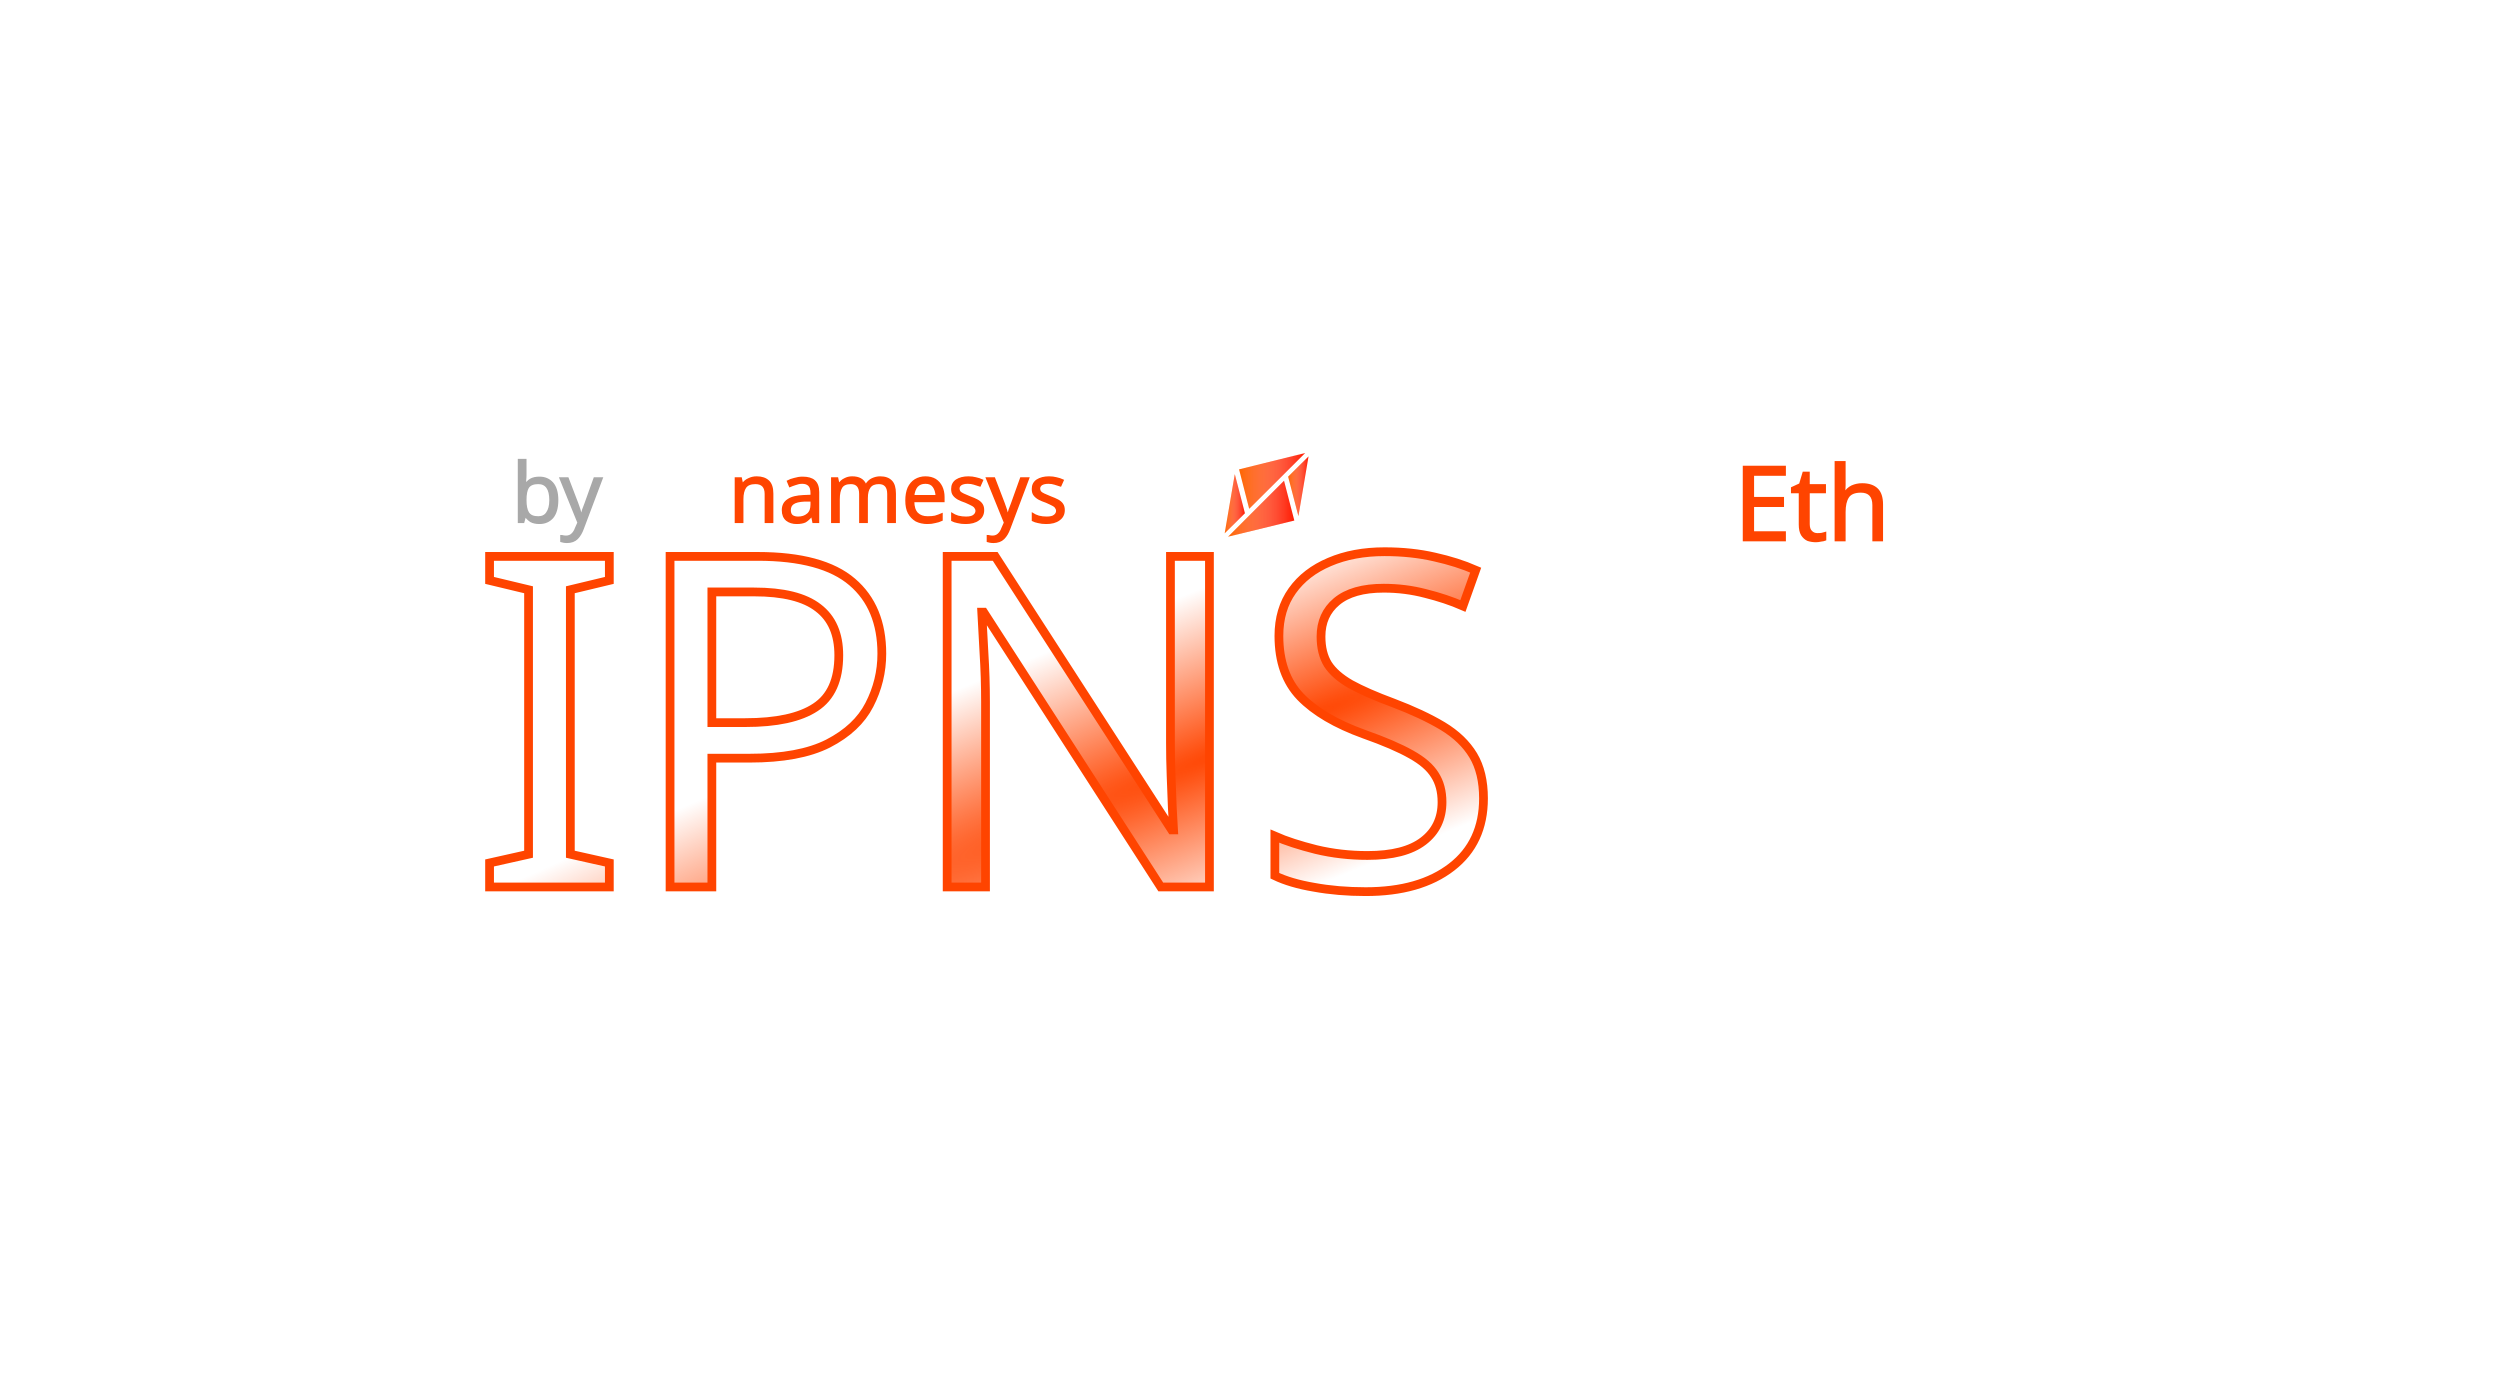
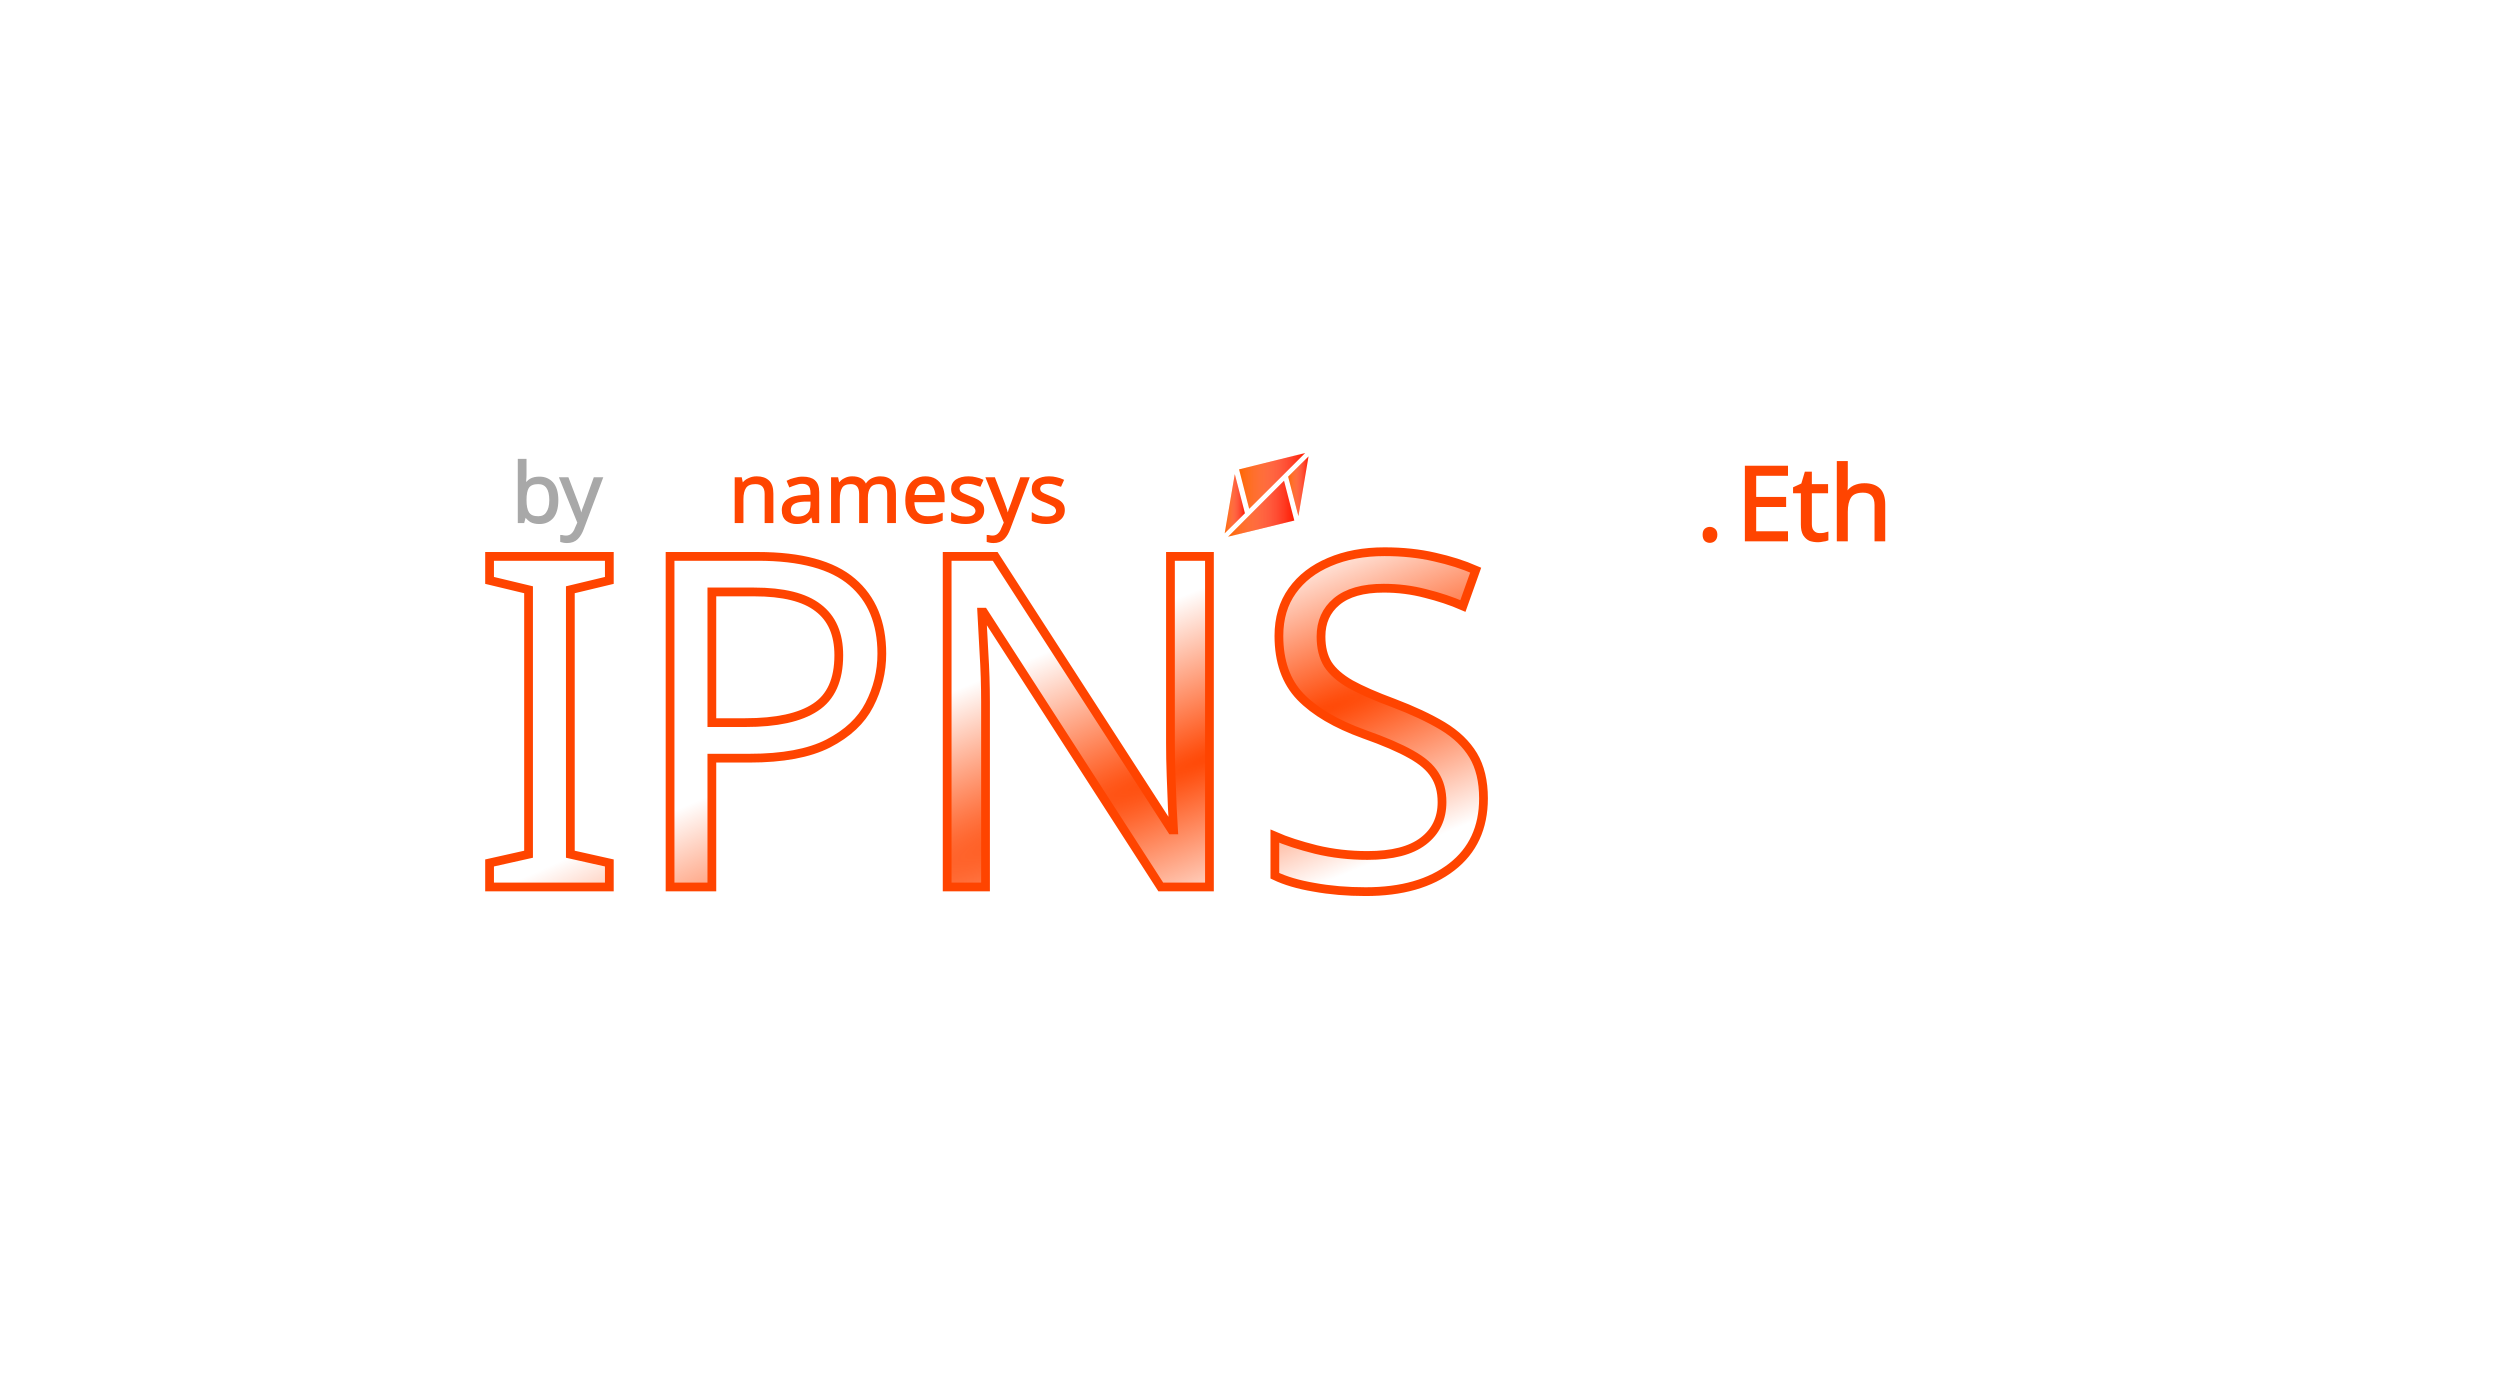
<svg xmlns="http://www.w3.org/2000/svg" xmlns:xlink="http://www.w3.org/1999/xlink" width="125.253mm" height="69.264mm" viewBox="0 0 125.253 69.264" version="1.1" id="svg6">
  <defs id="defs2">
    <linearGradient id="linearGradient982">
      <stop style="stop-color:#ff4400;stop-opacity:1;" offset="0" id="stop978" />
      <stop style="stop-color:#ff4400;stop-opacity:0;" offset="1" id="stop980" />
    </linearGradient>
    <linearGradient id="linearGradient1059">
      <stop style="stop-color:#000000;stop-opacity:1;" offset="0" id="stop1055" />
      <stop style="stop-color:#000000;stop-opacity:0;" offset="1" id="stop1057" />
    </linearGradient>
    <rect x="136.861" y="168.484" width="23.687" height="7.896" id="rect1202" />
    <linearGradient id="linearGradient1005">
      <stop style="stop-color:#000000;stop-opacity:1;" offset="0" id="stop1001" />
      <stop style="stop-color:#000000;stop-opacity:0;" offset="1" id="stop1003" />
    </linearGradient>
    <marker style="overflow:visible" id="Arrow2Mstart" refX="0" refY="0" orient="auto">
      <path transform="scale(0.6)" d="M 8.719,4.034 -2.207,0.016 8.719,-4.002 c -1.745,2.372 -1.735,5.617 -6e-7,8.035 z" style="fill:context-stroke;fill-rule:evenodd;stroke-width:0.625;stroke-linejoin:round" id="path1120" />
    </marker>
    <marker style="overflow:visible" id="Arrow2Lend" refX="0" refY="0" orient="auto">
      <path transform="matrix(-1.1,0,0,-1.1,-1.1,0)" d="M 8.719,4.034 -2.207,0.016 8.719,-4.002 c -1.745,2.372 -1.735,5.617 -6e-7,8.035 z" style="fill:context-stroke;fill-rule:evenodd;stroke-width:0.625;stroke-linejoin:round" id="path1117" />
    </marker>
    <marker style="overflow:visible" id="TriangleOutL" refX="0" refY="0" orient="auto">
      <path transform="scale(0.8)" style="fill:context-stroke;fill-rule:evenodd;stroke:context-stroke;stroke-width:1pt" d="M 5.77,0 -2.88,5 V -5 Z" id="path1238" />
    </marker>
    <marker style="overflow:visible" id="TriangleOutL-4" refX="0" refY="0" orient="auto">
      <path transform="scale(0.8)" style="fill:context-stroke;fill-rule:evenodd;stroke:context-stroke;stroke-width:1pt" d="M 5.77,0 -2.88,5 V -5 Z" id="path1238-7" />
    </marker>
    <marker style="overflow:visible" id="TriangleOutL-8" refX="0" refY="0" orient="auto">
      <path transform="scale(0.8)" style="fill:context-stroke;fill-rule:evenodd;stroke:context-stroke;stroke-width:1pt" d="M 5.77,0 -2.88,5 V -5 Z" id="path1238-3" />
    </marker>
    <marker style="overflow:visible" id="TriangleOutL-4-2" refX="0" refY="0" orient="auto">
      <path transform="scale(0.8)" style="fill:context-stroke;fill-rule:evenodd;stroke:context-stroke;stroke-width:1pt" d="M 5.77,0 -2.88,5 V -5 Z" id="path1238-7-8" />
    </marker>
    <linearGradient xlink:href="#linearGradient1005" id="linearGradient1007" x1="88.406" y1="45.401" x2="98.212" y2="45.401" gradientUnits="userSpaceOnUse" />
    <linearGradient xlink:href="#linearGradient1059" id="linearGradient1061" x1="86.907" y1="237.228" x2="177.445" y2="237.228" gradientUnits="userSpaceOnUse" />
    <clipPath clipPathUnits="userSpaceOnUse" id="clipPath35788">
      <g id="g35828" transform="matrix(1.421117,-0.1230152,0.1230152,1.421117,-808.5491,206.9635)" style="fill:#ff7e00;fill-opacity:1;stroke:#ff4700;stroke-width:1;stroke-linecap:round;stroke-linejoin:round;stroke-miterlimit:4;stroke-dasharray:none;stroke-opacity:1">
        <g id="g35826" style="fill:#ff7e00;fill-opacity:1;stroke:#ff4700;stroke-width:1;stroke-linecap:round;stroke-linejoin:round;stroke-miterlimit:4;stroke-dasharray:none;stroke-opacity:1">
          <text xml:space="preserve" style="font-size:63.143px;line-height:1.25;font-family:Palatino;-inkscape-font-specification:Palatino;font-variant-ligatures:none;text-align:center;letter-spacing:-1.759px;text-anchor:middle;fill:#ff7e00;fill-opacity:1;stroke:#ff4700;stroke-width:1;stroke-linecap:round;stroke-linejoin:round;stroke-miterlimit:4;stroke-dasharray:none;stroke-opacity:1" x="128.383" y="164.957" id="text35792" transform="scale(0.9657041,1.035514)">
            <tspan id="tspan35790" x="127.504" y="164.957" style="font-style:normal;font-variant:normal;font-weight:normal;font-stretch:normal;font-family:'NGC 292';-inkscape-font-specification:'NGC 292, ';fill:#ff7e00;fill-opacity:1;stroke:#ff4700;stroke-width:1;stroke-linecap:round;stroke-linejoin:round;stroke-miterlimit:4;stroke-dasharray:none;stroke-opacity:1">C</tspan>
          </text>
          <text xml:space="preserve" style="font-size:63.143px;line-height:1.25;font-family:Palatino;-inkscape-font-specification:Palatino;font-variant-ligatures:none;text-align:center;letter-spacing:-1.759px;text-anchor:middle;fill:#ff7e00;fill-opacity:1;stroke:#ff4700;stroke-width:1;stroke-linecap:round;stroke-linejoin:round;stroke-miterlimit:4;stroke-dasharray:none;stroke-opacity:1" x="177.368" y="164.957" id="text35796" transform="scale(0.9657041,1.035514)">
            <tspan id="tspan35794" x="176.488" y="164.957" style="font-style:normal;font-variant:normal;font-weight:normal;font-stretch:normal;font-family:'NGC 292';-inkscape-font-specification:'NGC 292, ';fill:#ff7e00;fill-opacity:1;stroke:#ff4700;stroke-width:1;stroke-linecap:round;stroke-linejoin:round;stroke-miterlimit:4;stroke-dasharray:none;stroke-opacity:1">C</tspan>
          </text>
          <text xml:space="preserve" style="font-size:63.143px;line-height:1.25;font-family:Palatino;-inkscape-font-specification:Palatino;font-variant-ligatures:none;text-align:center;letter-spacing:-1.759px;text-anchor:middle;fill:#ff7e00;fill-opacity:1;stroke:#ff4700;stroke-width:1;stroke-linecap:round;stroke-linejoin:round;stroke-miterlimit:4;stroke-dasharray:none;stroke-opacity:1" x="226.352" y="164.957" id="text35800" transform="scale(0.9657041,1.035514)">
            <tspan id="tspan35798" x="225.473" y="164.957" style="font-style:normal;font-variant:normal;font-weight:normal;font-stretch:normal;font-family:'NGC 292';-inkscape-font-specification:'NGC 292, ';fill:#ff7e00;fill-opacity:1;stroke:#ff4700;stroke-width:1;stroke-linecap:round;stroke-linejoin:round;stroke-miterlimit:4;stroke-dasharray:none;stroke-opacity:1">I</tspan>
          </text>
          <text xml:space="preserve" style="font-size:63.143px;line-height:1.25;font-family:Palatino;-inkscape-font-specification:Palatino;font-variant-ligatures:none;text-align:center;letter-spacing:-1.759px;text-anchor:middle;fill:#ff7e00;fill-opacity:1;stroke:#ff4700;stroke-width:1;stroke-linecap:round;stroke-linejoin:round;stroke-miterlimit:4;stroke-dasharray:none;stroke-opacity:1" x="275.364" y="164.8" id="text35804" transform="scale(0.9657041,1.035514)">
            <tspan id="tspan35802" x="274.484" y="164.8" style="font-style:normal;font-variant:normal;font-weight:normal;font-stretch:normal;font-family:'NGC 292';-inkscape-font-specification:'NGC 292, ';fill:#ff7e00;fill-opacity:1;stroke:#ff4700;stroke-width:1;stroke-linecap:round;stroke-linejoin:round;stroke-miterlimit:4;stroke-dasharray:none;stroke-opacity:1">P</tspan>
          </text>
          <text xml:space="preserve" style="font-size:63.143px;line-height:1.25;font-family:Palatino;-inkscape-font-specification:Palatino;font-variant-ligatures:none;text-align:center;letter-spacing:-1.759px;text-anchor:middle;fill:#ff7e00;fill-opacity:1;stroke:#ff4700;stroke-width:1;stroke-linecap:round;stroke-linejoin:round;stroke-miterlimit:4;stroke-dasharray:none;stroke-opacity:1" x="324.37" y="164.957" id="text35808" transform="scale(0.9657041,1.035514)">
            <tspan id="tspan35806" x="323.49" y="164.957" style="font-style:normal;font-variant:normal;font-weight:normal;font-stretch:normal;font-family:'NGC 292';-inkscape-font-specification:'NGC 292, ';fill:#ff7e00;fill-opacity:1;stroke:#ff4700;stroke-width:1;stroke-linecap:round;stroke-linejoin:round;stroke-miterlimit:4;stroke-dasharray:none;stroke-opacity:1">2</tspan>
          </text>
          <text xml:space="preserve" style="font-size:63.143px;line-height:1.25;font-family:Palatino;-inkscape-font-specification:Palatino;font-variant-ligatures:none;text-align:center;letter-spacing:-1.759px;text-anchor:middle;fill:#ff7e00;fill-opacity:1;stroke:#ff4700;stroke-width:1;stroke-linecap:round;stroke-linejoin:round;stroke-miterlimit:4;stroke-dasharray:none;stroke-opacity:1" x="226.352" y="72.139" id="text35812" transform="scale(0.9657041,1.035514)">
            <tspan id="tspan35810" x="225.473" y="72.139" style="font-style:normal;font-variant:normal;font-weight:normal;font-stretch:normal;font-family:'NGC 292';-inkscape-font-specification:'NGC 292, ';fill:#ff7e00;fill-opacity:1;stroke:#ff4700;stroke-width:1;stroke-linecap:round;stroke-linejoin:round;stroke-miterlimit:4;stroke-dasharray:none;stroke-opacity:1">C</tspan>
          </text>
          <text xml:space="preserve" style="font-size:63.143px;line-height:1.25;font-family:Palatino;-inkscape-font-specification:Palatino;font-variant-ligatures:none;text-align:center;letter-spacing:-1.759px;text-anchor:middle;fill:#ff7e00;fill-opacity:1;stroke:#ff4700;stroke-width:1;stroke-linecap:round;stroke-linejoin:round;stroke-miterlimit:4;stroke-dasharray:none;stroke-opacity:1" x="226.352" y="118.583" id="text35816" transform="scale(0.9657041,1.035514)">
            <tspan id="tspan35814" x="225.473" y="118.583" style="font-style:normal;font-variant:normal;font-weight:normal;font-stretch:normal;font-family:'NGC 292';-inkscape-font-specification:'NGC 292, ';fill:#ff7e00;fill-opacity:1;stroke:#ff4700;stroke-width:1;stroke-linecap:round;stroke-linejoin:round;stroke-miterlimit:4;stroke-dasharray:none;stroke-opacity:1">C</tspan>
          </text>
          <text xml:space="preserve" style="font-size:63.143px;line-height:1.25;font-family:Palatino;-inkscape-font-specification:Palatino;font-variant-ligatures:none;text-align:center;letter-spacing:-1.759px;text-anchor:middle;fill:#ff7e00;fill-opacity:1;stroke:#ff4700;stroke-width:1;stroke-linecap:round;stroke-linejoin:round;stroke-miterlimit:4;stroke-dasharray:none;stroke-opacity:1" x="226.379" y="211.142" id="text35820" transform="scale(0.9657041,1.035514)">
            <tspan id="tspan35818" x="225.5" y="211.142" style="font-style:normal;font-variant:normal;font-weight:normal;font-stretch:normal;font-family:'NGC 292';-inkscape-font-specification:'NGC 292, ';fill:#ff7e00;fill-opacity:1;stroke:#ff4700;stroke-width:1;stroke-linecap:round;stroke-linejoin:round;stroke-miterlimit:4;stroke-dasharray:none;stroke-opacity:1">P</tspan>
          </text>
          <text xml:space="preserve" style="font-size:63.143px;line-height:1.25;font-family:Palatino;-inkscape-font-specification:Palatino;font-variant-ligatures:none;text-align:center;letter-spacing:-1.759px;text-anchor:middle;fill:#ff7e00;fill-opacity:1;stroke:#ff4700;stroke-width:1;stroke-linecap:round;stroke-linejoin:round;stroke-miterlimit:4;stroke-dasharray:none;stroke-opacity:1" x="226.4" y="256.892" id="text35824" transform="scale(0.9657041,1.035514)">
            <tspan id="tspan35822" x="225.521" y="256.892" style="font-style:normal;font-variant:normal;font-weight:normal;font-stretch:normal;font-family:'NGC 292';-inkscape-font-specification:'NGC 292, ';fill:#ff7e00;fill-opacity:1;stroke:#ff4700;stroke-width:1;stroke-linecap:round;stroke-linejoin:round;stroke-miterlimit:4;stroke-dasharray:none;stroke-opacity:1">2</tspan>
          </text>
        </g>
      </g>
    </clipPath>
    <linearGradient xlink:href="#linearGradient1683" id="linearGradient1685" x1="135.837" y1="169.51" x2="164.278" y2="169.51" gradientUnits="userSpaceOnUse" gradientTransform="matrix(2.7904655e30,0,0,0,-5.4295558e32,20)" />
    <linearGradient id="linearGradient1683">
      <stop style="stop-color:#ff6500;stop-opacity:1;" offset="0" id="stop1679" />
      <stop style="stop-color:#ff6500;stop-opacity:0;" offset="1" id="stop1681" />
    </linearGradient>
    <linearGradient xlink:href="#linearGradient1683" id="linearGradient1687" x1="156.045" y1="138.172" x2="248.852" y2="138.172" gradientUnits="userSpaceOnUse" gradientTransform="matrix(2.7904655e30,0,0,0,-5.4295558e32,20)" />
    <linearGradient xlink:href="#linearGradient1683" id="linearGradient1689" x1="140.577" y1="176.339" x2="233.634" y2="176.339" gradientUnits="userSpaceOnUse" gradientTransform="matrix(2.7904655e30,0,0,0,-5.4295558e32,20)" />
    <linearGradient xlink:href="#linearGradient1683" id="linearGradient1691" x1="224.902" y1="145.488" x2="253.592" y2="145.488" gradientUnits="userSpaceOnUse" spreadMethod="reflect" gradientTransform="matrix(2.7904655e30,0,0,0,-5.4295558e32,20)" />
    <linearGradient xlink:href="#linearGradient1928" id="linearGradient1916" x1="219.164" y1="233.649" x2="247.605" y2="233.649" gradientUnits="userSpaceOnUse" gradientTransform="matrix(2.7904655e30,0,0,0,-7.7547576e32,20)" />
    <linearGradient id="linearGradient1928">
      <stop style="stop-color:#ff1a00;stop-opacity:0;" offset="0" id="stop1926" />
      <stop style="stop-color:#ff1a00;stop-opacity:1;" offset="1" id="stop1924" />
    </linearGradient>
    <linearGradient xlink:href="#linearGradient1928" id="linearGradient1918" x1="239.372" y1="202.311" x2="332.179" y2="202.311" gradientUnits="userSpaceOnUse" gradientTransform="matrix(2.7904655e30,0,0,0,-7.7547576e32,20)" />
    <linearGradient xlink:href="#linearGradient1928" id="linearGradient1920" x1="223.904" y1="240.478" x2="316.96" y2="240.478" gradientUnits="userSpaceOnUse" gradientTransform="matrix(2.7904655e30,0,0,0,-7.7547576e32,20)" />
    <linearGradient xlink:href="#linearGradient1928" id="linearGradient1922" x1="308.229" y1="209.627" x2="336.919" y2="209.627" gradientUnits="userSpaceOnUse" gradientTransform="matrix(2.7904655e30,0,0,0,-7.7547576e32,20)" />
    <linearGradient xlink:href="#linearGradient1683" id="linearGradient1685-5" x1="135.837" y1="169.51" x2="164.278" y2="169.51" gradientUnits="userSpaceOnUse" gradientTransform="matrix(2.193452,0,0,2.243876,-242.6321,-391.9656)" />
    <linearGradient xlink:href="#linearGradient1683" id="linearGradient1687-1" x1="156.045" y1="138.172" x2="248.852" y2="138.172" gradientUnits="userSpaceOnUse" gradientTransform="matrix(2.193452,0,0,2.243876,-242.6321,-391.9656)" />
    <linearGradient xlink:href="#linearGradient1683" id="linearGradient1689-9" x1="140.577" y1="176.339" x2="233.634" y2="176.339" gradientUnits="userSpaceOnUse" gradientTransform="matrix(2.193452,0,0,2.243876,-242.6321,-391.9656)" />
    <linearGradient xlink:href="#linearGradient1683" id="linearGradient1691-4" x1="224.902" y1="145.488" x2="253.592" y2="145.488" gradientUnits="userSpaceOnUse" spreadMethod="reflect" gradientTransform="matrix(2.193452,0,0,2.243876,-242.6321,-391.9656)" />
    <linearGradient xlink:href="#linearGradient1928" id="linearGradient1916-2" x1="219.164" y1="233.649" x2="247.605" y2="233.649" gradientUnits="userSpaceOnUse" gradientTransform="matrix(2.193452,0,0,2.243876,-425.4052,-535.8857)" />
    <linearGradient xlink:href="#linearGradient1928" id="linearGradient1918-0" x1="239.372" y1="202.311" x2="332.179" y2="202.311" gradientUnits="userSpaceOnUse" gradientTransform="matrix(2.193452,0,0,2.243876,-425.4052,-535.8857)" />
    <linearGradient xlink:href="#linearGradient1928" id="linearGradient1920-9" x1="223.904" y1="240.478" x2="316.96" y2="240.478" gradientUnits="userSpaceOnUse" gradientTransform="matrix(2.193452,0,0,2.243876,-425.4052,-535.8857)" />
    <linearGradient xlink:href="#linearGradient1928" id="linearGradient1922-6" x1="308.229" y1="209.627" x2="336.919" y2="209.627" gradientUnits="userSpaceOnUse" gradientTransform="matrix(2.193452,0,0,2.243876,-425.4052,-535.8857)" />
    <radialGradient xlink:href="#linearGradient982" id="radialGradient986" cx="-1625.562" cy="97.812" fx="-1625.562" fy="97.812" r="36.549" gradientTransform="matrix(2.479462,-1.010854,0.08253421,0.2024432,2396.885,-1565.195)" gradientUnits="userSpaceOnUse" />
  </defs>
  <g id="layer1" transform="translate(1688.989,-61.02651)">
    <text xml:space="preserve" id="text1200" style="font-size:4.233px;line-height:1.25;font-family:Palatino;-inkscape-font-specification:Palatino;font-variant-ligatures:none;text-align:center;letter-spacing:-0.368px;white-space:pre;shape-inside:url(#rect1202);" />
    <g id="g997" transform="matrix(0.9962927,0,0,0.9673186,8.369856,-2.40749)" />
    <text xml:space="preserve" style="font-style:normal;font-variant:normal;font-weight:normal;font-stretch:normal;font-size:4.233px;line-height:1.05;font-family:SPOTNIK;-inkscape-font-specification:SPOTNIK;font-variant-ligatures:none;text-align:center;letter-spacing:0px;text-anchor:middle;stroke:#000000;stroke-width:0.265;stroke-linecap:round;stroke-linejoin:round;stroke-miterlimit:4;stroke-dasharray:none;stroke-opacity:1" x="-104.607" y="116.052" id="text2139-0-1-8-0" transform="rotate(-90)">
      <tspan style="font-style:normal;font-variant:normal;font-weight:normal;font-stretch:normal;font-family:SPOTNIK;-inkscape-font-specification:SPOTNIK;text-align:end;text-anchor:end;stroke:#000000;stroke-width:0.265;stroke-linecap:round;stroke-linejoin:round;stroke-miterlimit:4;stroke-dasharray:none;stroke-opacity:1" x="-104.607" y="116.052" id="tspan2163-0-2-5" />
    </text>
    <text xml:space="preserve" style="font-style:normal;font-variant:normal;font-weight:normal;font-stretch:normal;font-size:8.49px;line-height:1.05;font-family:SPOTNIK;-inkscape-font-specification:SPOTNIK;font-variant-ligatures:none;text-align:center;letter-spacing:0px;text-anchor:middle;stroke:#000000;stroke-width:0.2;stroke-linecap:round;stroke-linejoin:round;stroke-miterlimit:4;stroke-dasharray:none;stroke-opacity:1" x="-133.721" y="353.535" id="text2139-0-1-8-6-0-5-2-5-9" transform="rotate(-90)">
      <tspan style="font-style:normal;font-variant:normal;font-weight:normal;font-stretch:normal;font-family:'SF Mono';-inkscape-font-specification:'SF Mono';text-align:end;text-anchor:end;fill:#000000;fill-opacity:1;stroke:#000000;stroke-width:0.2;stroke-linecap:round;stroke-linejoin:round;stroke-miterlimit:4;stroke-dasharray:none;stroke-opacity:1" x="-133.721" y="353.535" id="tspan1073-1" />
    </text>
    <text xml:space="preserve" style="font-style:normal;font-variant:normal;font-weight:normal;font-stretch:normal;font-size:4.865px;line-height:0;font-family:SPOTNIK;-inkscape-font-specification:SPOTNIK;font-variant-ligatures:none;text-align:center;letter-spacing:0px;text-anchor:middle;fill:#000000;fill-opacity:1;stroke:#000000;stroke-width:0.305;stroke-linecap:round;stroke-linejoin:round;stroke-miterlimit:4;stroke-dasharray:none;stroke-opacity:1" x="-181.492" y="318.653" id="text2139-0-1-8-6-8-8-2-3-5-8" transform="rotate(-90)">
      <tspan style="font-style:normal;font-variant:normal;font-weight:normal;font-stretch:normal;line-height:1.05;font-family:sans-serif;-inkscape-font-specification:sans-serif;text-align:start;text-anchor:start;fill:#0069ff;fill-opacity:1;stroke:#0069ff;stroke-width:0.305;stroke-linecap:round;stroke-linejoin:round;stroke-miterlimit:4;stroke-dasharray:none;stroke-opacity:1" x="-181.492" y="318.653" id="tspan1005-7-1-7-9" />
    </text>
    <text xml:space="preserve" style="font-size:60.957px;line-height:1.25;font-family:Palatino;-inkscape-font-specification:Palatino;font-variant-ligatures:none;text-align:center;letter-spacing:-1.698px;text-anchor:middle;fill:#000000;fill-opacity:1;stroke:#ff0000;stroke-width:1;stroke-miterlimit:4;stroke-dasharray:none;stroke-opacity:1" x="-3.579" y="108.737" id="text3439-3">
      <tspan id="tspan3437-5" x="-3.579" y="108.737" style="font-style:normal;font-variant:normal;font-weight:normal;font-stretch:normal;font-family:'NGC 292';-inkscape-font-specification:'NGC 292, ';fill:#000000;fill-opacity:1;stroke:#ff0000;stroke-width:1;stroke-miterlimit:4;stroke-dasharray:none;stroke-opacity:1" />
    </text>
    <g id="g1207-9-6" transform="matrix(0,-0.4188646,1.089231,0,-358.6635,161.8053)" style="stroke:#ff0000;stroke-width:1.48;stroke-miterlimit:4;stroke-dasharray:none;stroke-opacity:1" />
    <g id="g1847" transform="matrix(-1024.365,0,0,0,188970.69,10.04484)">
      <path style="fill:url(#linearGradient1685);fill-opacity:1;fill-rule:evenodd;stroke:none;stroke-width:0;stroke-linecap:round;stroke-linejoin:round;stroke-miterlimit:4;stroke-dasharray:none;stroke-opacity:1" d="M 55.32,79.507 86.512,-102.719 117.704,17.67 Z" id="path1671" />
      <path style="fill:url(#linearGradient1687);fill-opacity:1;fill-rule:evenodd;stroke:none;stroke-width:0;stroke-linecap:round;stroke-linejoin:round;stroke-miterlimit:4;stroke-dasharray:none;stroke-opacity:1" d="M 99.645,-117.494 130.837,3.99 303.213,-167.839 Z" id="path1673" />
      <path style="fill:url(#linearGradient1689);fill-opacity:1;fill-rule:evenodd;stroke:none;stroke-width:0;stroke-linecap:round;stroke-linejoin:round;stroke-miterlimit:4;stroke-dasharray:none;stroke-opacity:1" d="M 65.717,89.904 238.093,-82.472 269.832,40.107 Z" id="path1675" />
      <path style="fill:url(#linearGradient1691);fill-opacity:1;fill-rule:evenodd;stroke:none;stroke-width:0;stroke-linecap:round;stroke-linejoin:round;stroke-miterlimit:4;stroke-dasharray:none;stroke-opacity:1" d="m 250.679,-95.058 62.931,-62.384 -31.192,183.867 z" id="path1677" />
      <path style="fill:url(#linearGradient1916);fill-opacity:1;fill-rule:evenodd;stroke:none;stroke-width:0;stroke-linecap:round;stroke-linejoin:round;stroke-miterlimit:4;stroke-dasharray:none;stroke-opacity:1" d="M 55.32,79.507 86.512,-102.719 117.704,17.67 Z" id="path1671-6" />
      <path style="fill:url(#linearGradient1918);fill-opacity:1;fill-rule:evenodd;stroke:none;stroke-width:0;stroke-linecap:round;stroke-linejoin:round;stroke-miterlimit:4;stroke-dasharray:none;stroke-opacity:1" d="M 99.645,-117.494 130.837,3.99 303.213,-167.839 Z" id="path1673-7" />
      <path style="fill:url(#linearGradient1920);fill-opacity:1;fill-rule:evenodd;stroke:none;stroke-width:0;stroke-linecap:round;stroke-linejoin:round;stroke-miterlimit:4;stroke-dasharray:none;stroke-opacity:1" d="M 65.717,89.904 238.093,-82.472 269.832,40.107 Z" id="path1675-2" />
      <path style="fill:url(#linearGradient1922);fill-opacity:1;fill-rule:evenodd;stroke:none;stroke-width:0;stroke-linecap:round;stroke-linejoin:round;stroke-miterlimit:4;stroke-dasharray:none;stroke-opacity:1" d="m 250.679,-95.058 62.931,-62.384 -31.192,183.867 z" id="path1677-8" />
    </g>
    <g id="g3066-5" transform="matrix(0,0.3652237,-0.5711091,0,464.027,270.5803)" style="stroke:#9a9a9a;stroke-opacity:0.169" />
    <g id="g4095" transform="translate(-1789.111,15.71079)">
      <g id="g1684-4-1" transform="matrix(1.418361,0,0,1.418361,-585.7017,-475.8042)" />
    </g>
    <text xml:space="preserve" style="font-size:4.141px;line-height:1.25;font-family:Palatino;-inkscape-font-specification:Palatino;font-variant-ligatures:none;text-align:center;letter-spacing:-0.027px;text-anchor:middle;fill:#ff4400;fill-opacity:1;stroke:#ff4400;stroke-width:0.078;stroke-miterlimit:4;stroke-dasharray:none;stroke-opacity:1;" x="-1641.446" y="87.196" id="text847">
      <tspan id="tspan845" x="-1641.459" y="87.196" style="font-style:normal;font-variant:normal;font-weight:normal;font-stretch:normal;font-size:4.141px;font-family:'NGC 292';-inkscape-font-specification:'NGC 292, ';fill:#ff4400;fill-opacity:1;stroke:#ff4400;stroke-width:0.078;stroke-miterlimit:4;stroke-dasharray:none;stroke-opacity:1;">namesys</tspan>
    </text>
    <text xml:space="preserve" style="font-size:4.141px;line-height:1.25;font-family:Palatino;-inkscape-font-specification:Palatino;font-variant-ligatures:none;text-align:center;letter-spacing:-0.027px;text-anchor:middle;fill:#a8a8a8;fill-opacity:1;stroke:#a8a8a8;stroke-width:0.078;stroke-miterlimit:4;stroke-dasharray:none;stroke-opacity:1;" x="-1658.544" y="87.198" id="text847-8">
      <tspan id="tspan845-40" x="-1658.557" y="87.198" style="font-style:normal;font-variant:normal;font-weight:normal;font-stretch:normal;font-size:4.141px;font-family:'NGC 292';-inkscape-font-specification:'NGC 292, ';fill:#a8a8a8;fill-opacity:1;stroke:#a8a8a8;stroke-width:0.078;stroke-miterlimit:4;stroke-dasharray:none;stroke-opacity:1;">by</tspan>
    </text>
    <g id="g1847-0" transform="matrix(0.0162707,0,0,0.0162707,-1628.532,86.45372)">
      <path style="fill:url(#linearGradient1685-5);fill-opacity:1;fill-rule:evenodd;stroke:none;stroke-width:0;stroke-linecap:round;stroke-linejoin:round;stroke-miterlimit:4;stroke-dasharray:none;stroke-opacity:1" d="M 55.32,79.507 86.512,-102.719 117.704,17.67 Z" id="path1671-61" />
      <path style="fill:url(#linearGradient1687-1);fill-opacity:1;fill-rule:evenodd;stroke:none;stroke-width:0;stroke-linecap:round;stroke-linejoin:round;stroke-miterlimit:4;stroke-dasharray:none;stroke-opacity:1" d="M 99.645,-117.494 130.837,3.99 303.213,-167.839 Z" id="path1673-9" />
      <path style="fill:url(#linearGradient1689-9);fill-opacity:1;fill-rule:evenodd;stroke:none;stroke-width:0;stroke-linecap:round;stroke-linejoin:round;stroke-miterlimit:4;stroke-dasharray:none;stroke-opacity:1" d="M 65.717,89.904 238.093,-82.472 269.832,40.107 Z" id="path1675-0" />
      <path style="fill:url(#linearGradient1691-4);fill-opacity:1;fill-rule:evenodd;stroke:none;stroke-width:0;stroke-linecap:round;stroke-linejoin:round;stroke-miterlimit:4;stroke-dasharray:none;stroke-opacity:1" d="m 250.679,-95.058 62.931,-62.384 -31.192,183.867 z" id="path1677-2" />
      <path style="fill:url(#linearGradient1916-2);fill-opacity:1;fill-rule:evenodd;stroke:none;stroke-width:0;stroke-linecap:round;stroke-linejoin:round;stroke-miterlimit:4;stroke-dasharray:none;stroke-opacity:1" d="M 55.32,79.507 86.512,-102.719 117.704,17.67 Z" id="path1671-6-3" />
      <path style="fill:url(#linearGradient1918-0);fill-opacity:1;fill-rule:evenodd;stroke:none;stroke-width:0;stroke-linecap:round;stroke-linejoin:round;stroke-miterlimit:4;stroke-dasharray:none;stroke-opacity:1" d="M 99.645,-117.494 130.837,3.99 303.213,-167.839 Z" id="path1673-7-7" />
      <path style="fill:url(#linearGradient1920-9);fill-opacity:1;fill-rule:evenodd;stroke:none;stroke-width:0;stroke-linecap:round;stroke-linejoin:round;stroke-miterlimit:4;stroke-dasharray:none;stroke-opacity:1" d="M 65.717,89.904 238.093,-82.472 269.832,40.107 Z" id="path1675-2-2" />
      <path style="fill:url(#linearGradient1922-6);fill-opacity:1;fill-rule:evenodd;stroke:none;stroke-width:0;stroke-linecap:round;stroke-linejoin:round;stroke-miterlimit:4;stroke-dasharray:none;stroke-opacity:1" d="m 250.679,-95.058 62.931,-62.384 -31.192,183.867 z" id="path1677-8-4" />
    </g>
    <text xml:space="preserve" style="font-size:23.197px;line-height:1.25;font-family:Palatino;-inkscape-font-specification:Palatino;font-variant-ligatures:none;text-align:center;letter-spacing:-0.151px;text-anchor:middle;fill:url(#radialGradient986);fill-opacity:1;stroke:#ff4400;stroke-width:0.439;stroke-miterlimit:4;stroke-dasharray:none;stroke-opacity:1" x="-1625.206" y="105.467" id="text847-6-8">
      <tspan id="tspan845-4-9" x="-1625.282" y="105.467" style="font-style:normal;font-variant:normal;font-weight:normal;font-stretch:normal;font-size:23.197px;font-family:'NGC 292';-inkscape-font-specification:'NGC 292, ';fill:url(#radialGradient986);fill-opacity:1;stroke:#ff4400;stroke-width:0.439;stroke-miterlimit:4;stroke-dasharray:none;stroke-opacity:1">IPNS</tspan>
    </text>
-     <text xml:space="preserve" style="font-size:5.16px;line-height:1.25;font-family:Palatino;-inkscape-font-specification:Palatino;font-variant-ligatures:none;text-align:center;letter-spacing:-0.034px;text-anchor:middle;fill:#ff4400;fill-opacity:1;stroke:#ff4400;stroke-width:0.098;stroke-miterlimit:4;stroke-dasharray:none;stroke-opacity:1" x="-1595.023" y="88.097" id="text847-6-8-3">
-       <tspan id="tspan845-4-9-7" x="-1595.04" y="88.097" style="font-style:normal;font-variant:normal;font-weight:normal;font-stretch:normal;font-size:5.16px;font-family:'NGC 292';-inkscape-font-specification:'NGC 292, ';fill:#ff4400;fill-opacity:1;stroke:#ff4400;stroke-width:0.098;stroke-miterlimit:4;stroke-dasharray:none;stroke-opacity:1">Eth</tspan>
+     <text xml:space="preserve" style="font-size:5.16px;line-height:1.25;font-family:Palatino;-inkscape-font-specification:Palatino;font-variant-ligatures:none;text-align:center;letter-spacing:-0.034px;text-anchor:middle;fill:#ff4400;fill-opacity:1;stroke:#ff4400;stroke-width:0.098;stroke-miterlimit:4;stroke-dasharray:none;stroke-opacity:1" x="-1595.912" y="88.097" id="text847-6-8-3">
+       <tspan id="tspan845-4-9-7" x="-1595.929" y="88.097" style="font-style:normal;font-variant:normal;font-weight:normal;font-stretch:normal;font-size:5.16px;font-family:'NGC 292';-inkscape-font-specification:'NGC 292, ';fill:#ff4400;fill-opacity:1;stroke:#ff4400;stroke-width:0.098;stroke-miterlimit:4;stroke-dasharray:none;stroke-opacity:1">.<tspan style="font-size:2.337px" id="tspan982"> </tspan>Eth</tspan>
    </text>
  </g>
</svg>
